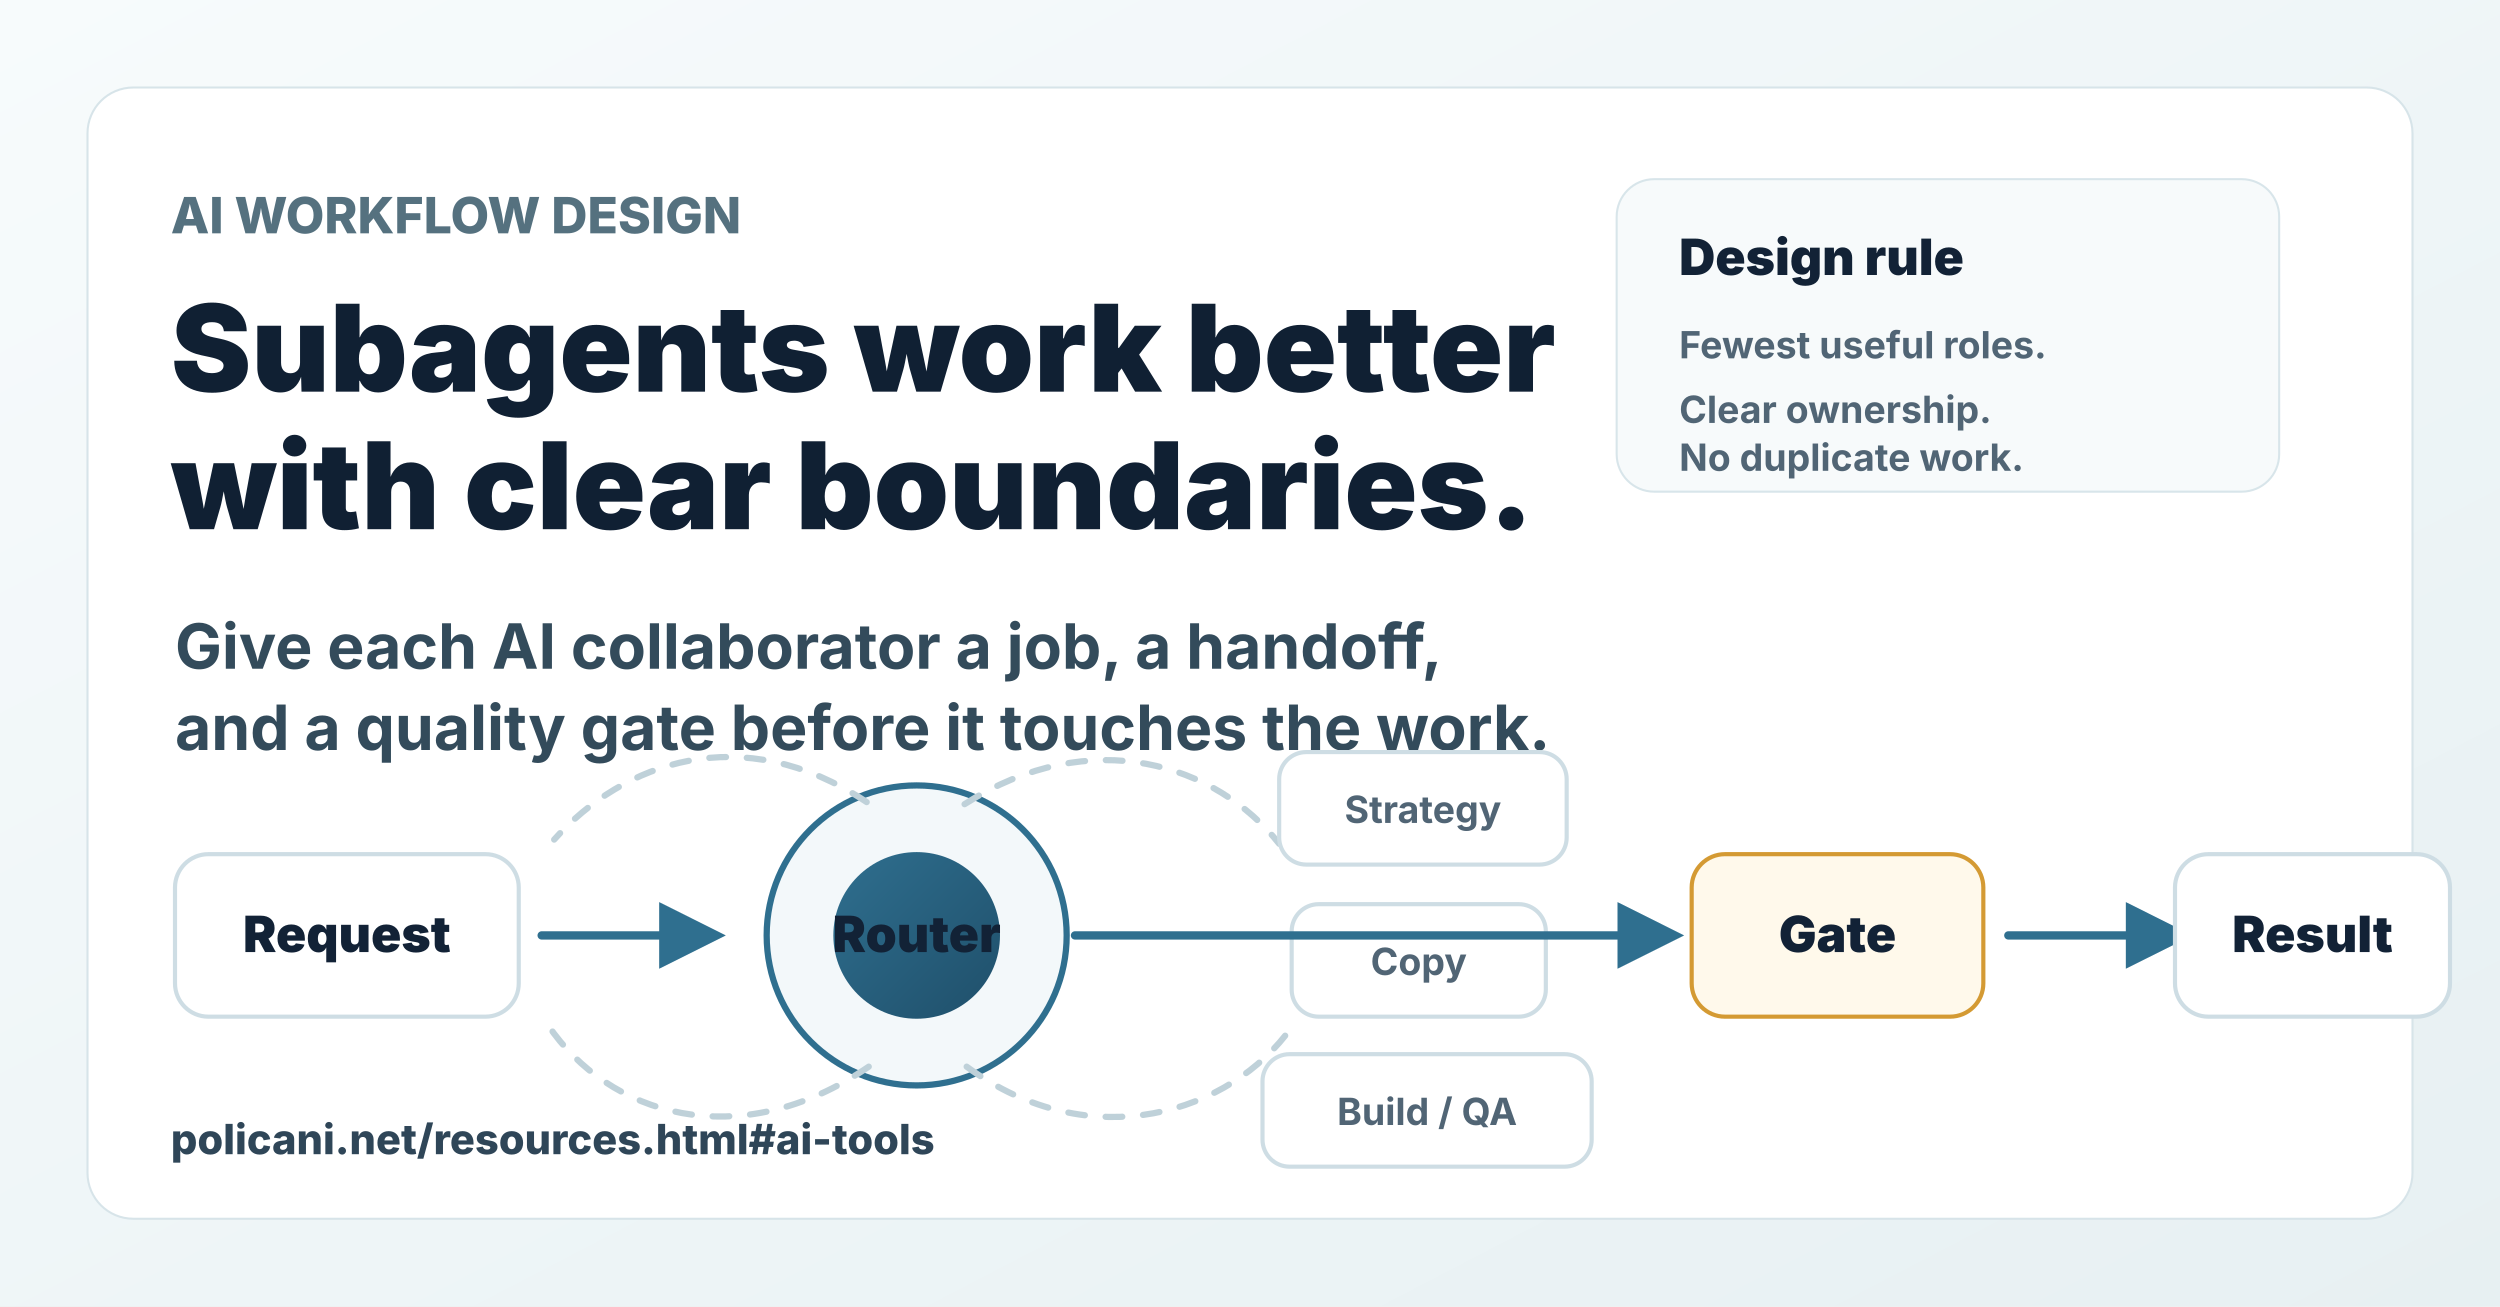
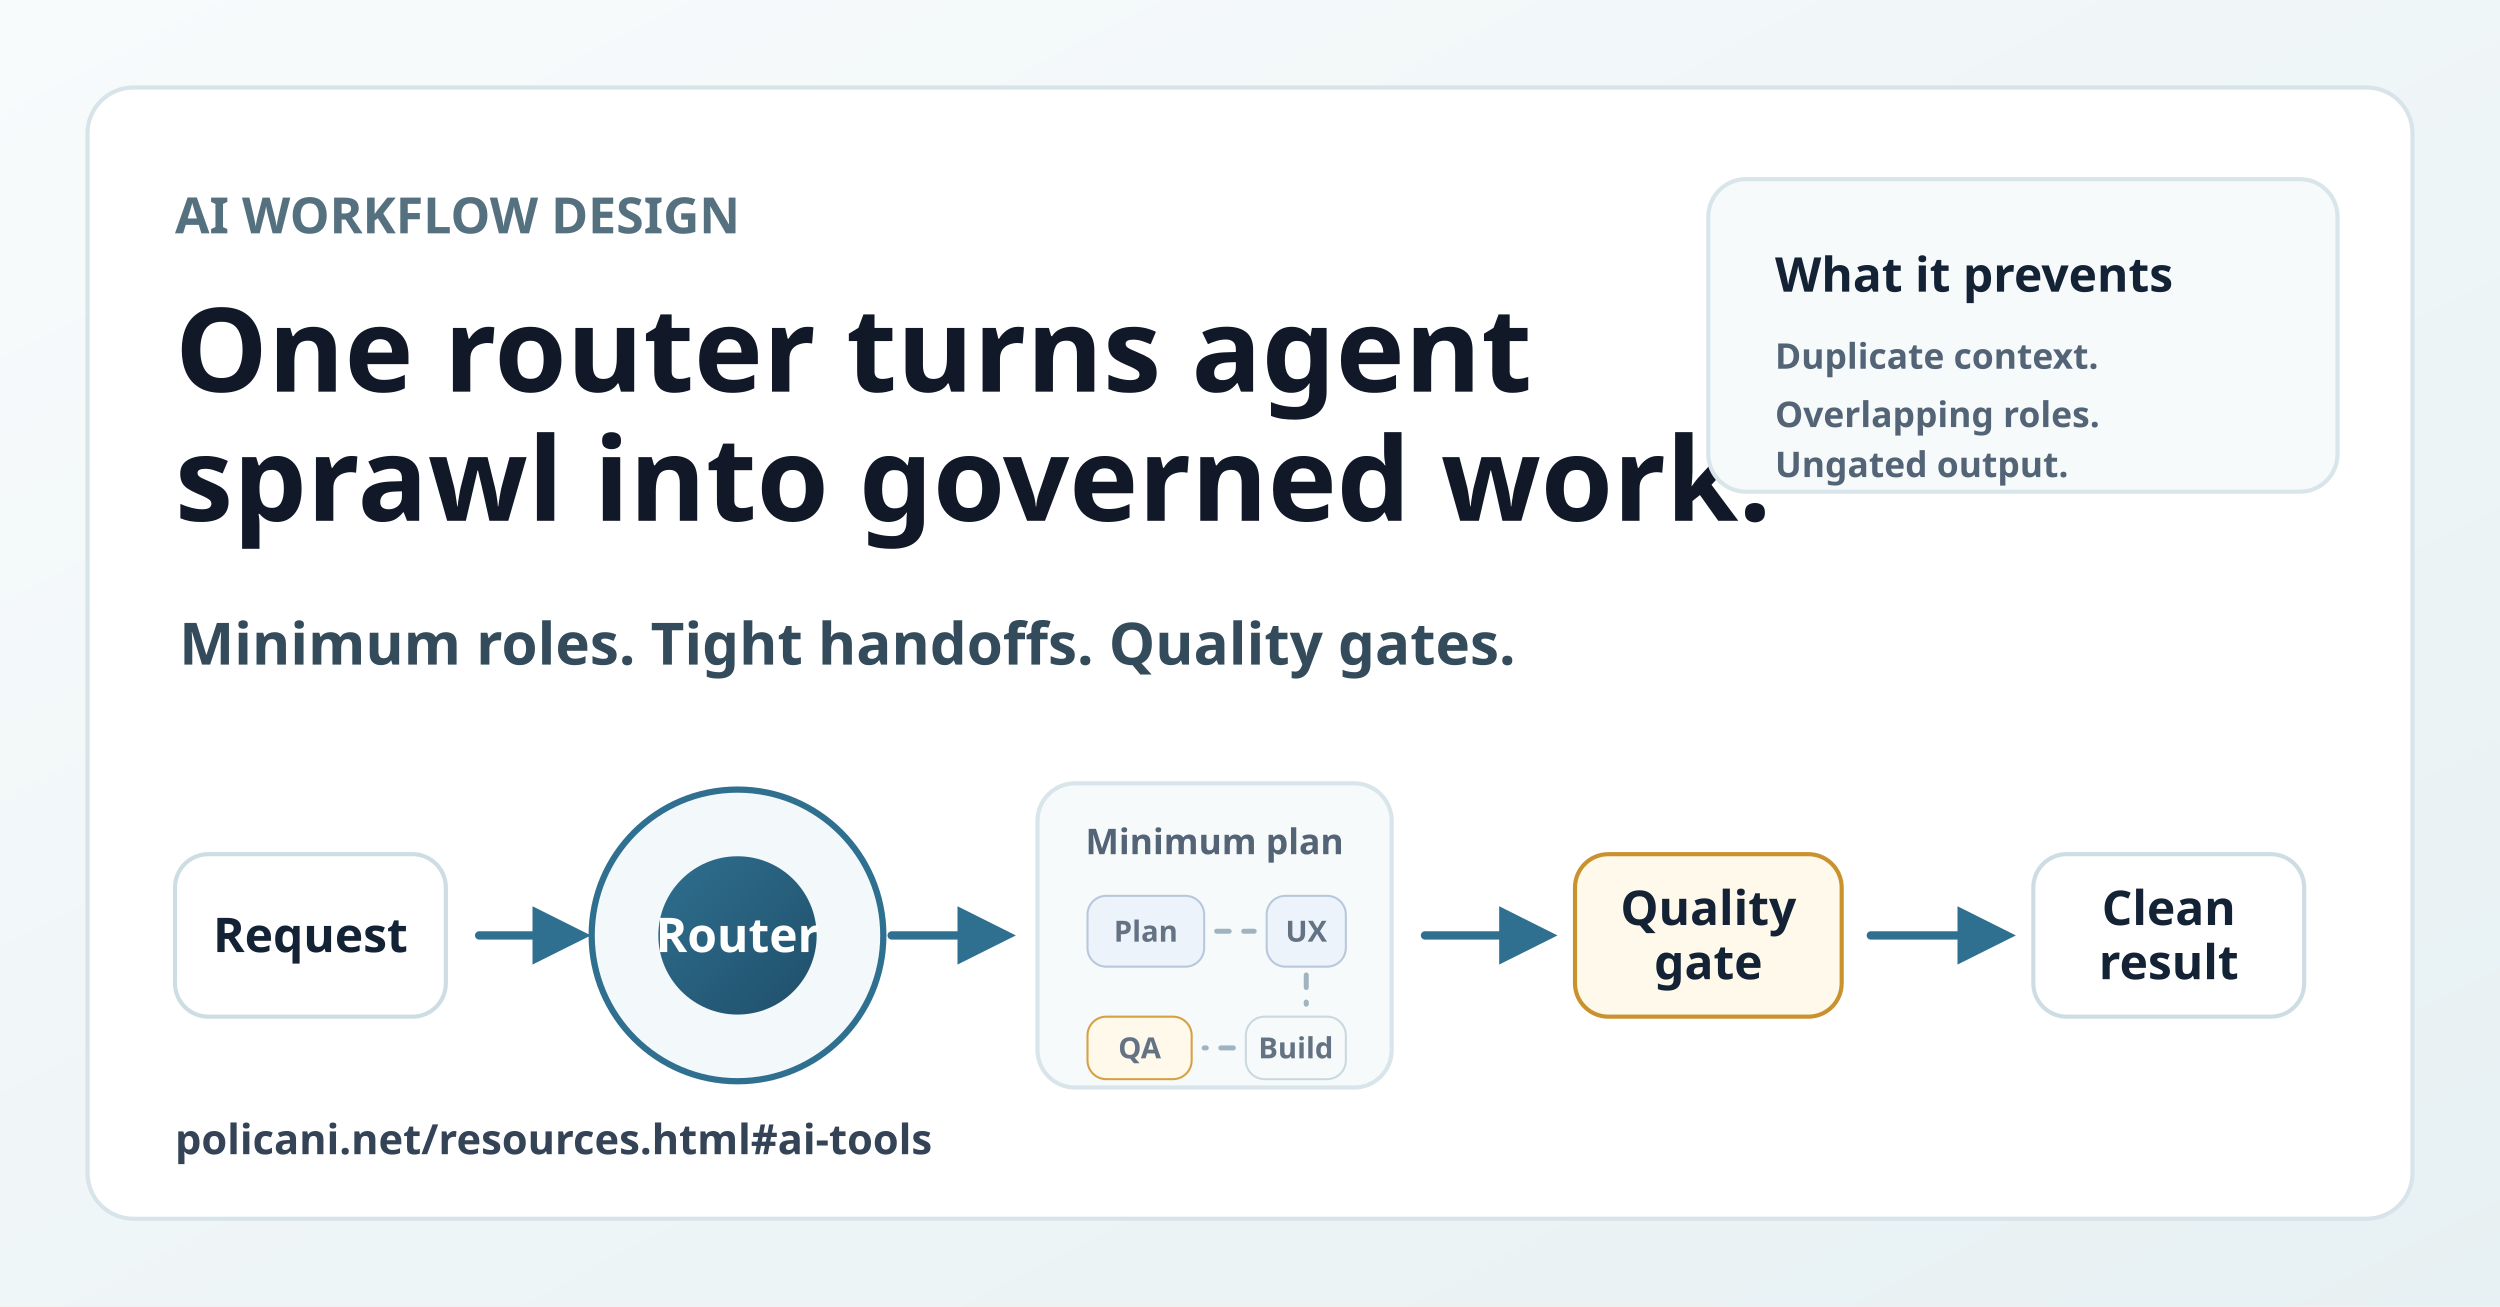
- <svg xmlns="http://www.w3.org/2000/svg" viewBox="0 0 1200 627" role="img" aria-label="Subagents work better with boundaries: one request, one router, focused capabilities, one useful result.">
+ <svg xmlns="http://www.w3.org/2000/svg" viewBox="0 0 1200 627" role="img" aria-label="Subagent Operating Model social card: one router routes to minimum capabilities, gates quality, and returns a clean result.">
  <defs>
    <linearGradient id="bg" x1="0" y1="0" x2="1" y2="1">
-       <stop offset="0" stop-color="#f7fbfc" />
-       <stop offset="0.55" stop-color="#eef5f7" />
+       <stop offset="0" stop-color="#f8fbfc" />
+       <stop offset="0.56" stop-color="#eef5f7" />
      <stop offset="1" stop-color="#e7f0f2" />
    </linearGradient>
    <linearGradient id="router" x1="0" y1="0" x2="1" y2="1">
      <stop offset="0" stop-color="#2f6f8f" />
      <stop offset="1" stop-color="#1f4f6a" />
    </linearGradient>
-     <marker id="arrow" viewBox="0 0 10 10" refX="8" refY="5" markerWidth="8" markerHeight="8" orient="auto">
+     <marker id="arrow" viewBox="0 0 10 10" refX="8" refY="5" markerWidth="7" markerHeight="7" orient="auto">
      <path d="M0 0 L10 5 L0 10 z" fill="#2f6f8f" />
    </marker>
    <style>
-       text{font-family:Inter,Segoe UI,Arial,sans-serif}
-       .eyebrow{font-size:24px;font-weight:800;fill:#55717f}
-       .title{font-size:58px;font-weight:900;fill:#102033}
-       .subtitle{font-size:30px;font-weight:700;fill:#334b5b}
-       .label{font-size:24px;font-weight:850;fill:#122236}
-       .small{font-size:18px;font-weight:750;fill:#516575}
-       .footer{font-size:20px;font-weight:800;fill:#2f4658}
+       text{font-family:"Segoe UI Variable Text","Segoe UI",ui-sans-serif,system-ui,sans-serif;letter-spacing:0}
+       .eyebrow{font-family:"Segoe UI Variable Small","Segoe UI",ui-sans-serif,system-ui,sans-serif;font-size:24px;font-weight:780;fill:#55717f}
+       .title{font-family:"Segoe UI Variable Display","Segoe UI",ui-sans-serif,system-ui,sans-serif;font-size:56px;font-weight:780;fill:#111827}
+       .subtitle{font-size:28px;font-weight:650;fill:#334b5b}
+       .label{font-size:23px;font-weight:760;fill:#142235}
+       .small{font-size:17px;font-weight:700;fill:#536476}
+       .tiny{font-size:14px;font-weight:700;fill:#647383}
+       .footer{font-size:20px;font-weight:760;fill:#344456}
+       .reverse{fill:#ffffff}
      .node{fill:#fff;stroke:#cedde4;stroke-width:2}
-       .accent{fill:#fff9eb;stroke:#d49a33;stroke-width:2}
+       .lane{fill:#f7fafb;stroke:#d8e5ea;stroke-width:2}
+       .gate{fill:#fff9eb;stroke:#c9922e;stroke-width:2}
      .flow{fill:none;stroke:#2f6f8f;stroke-width:4;stroke-linecap:round}
-       .soft{fill:none;stroke:#bfd1d9;stroke-width:3;stroke-dasharray:8 10;stroke-linecap:round}
+       .handoff{fill:none;stroke:#9fb4c0;stroke-width:2.4;stroke-dasharray:6 7;stroke-linecap:round}
    </style>
  </defs>
  <rect width="1200" height="627" fill="url(#bg)" />
-   <rect x="42" y="42" width="1116" height="543" rx="22" fill="#ffffff" stroke="#d7e4e9" />
-   <text x="82" y="112" class="eyebrow">AI WORKFLOW DESIGN</text>
-   <text x="82" y="188" class="title">Subagents work better</text>
-   <text x="82" y="254" class="title">with clear boundaries.</text>
-   <text x="84" y="321" class="subtitle">Give each AI collaborator a job, a handoff,</text>
-   <text x="84" y="360" class="subtitle">and a quality gate before it touches the work.</text>
+   <rect x="42" y="42" width="1116" height="543" rx="22" fill="#ffffff" stroke="#d7e4e9" stroke-width="2" />
+   <text x="84" y="112" class="eyebrow">AI WORKFLOW DESIGN</text>
+   <text x="84" y="188" class="title">One router turns agent</text>
+   <text x="84" y="250" class="title">sprawl into governed work.</text>
+   <text x="86" y="319" class="subtitle">Minimum roles. Tight handoffs. Quality gates.</text>
+   <g transform="translate(820 86)">
+     <rect class="lane" width="302" height="150" rx="18" />
+     <text x="32" y="54" class="label">What it prevents</text>
+     <text x="32" y="91" class="small">Duplicate context.</text>
+     <text x="32" y="119" class="small">Overlapping roles.</text>
+     <text x="32" y="143" class="small">Ungated output.</text>
+   </g>
  <g transform="translate(84 410)">
-     <rect class="node" x="0" y="0" width="165" height="78" rx="16" />
-     <text x="82.5" y="47" text-anchor="middle" class="label">Request</text>
-     <path class="flow" d="M176 39 H258" marker-end="url(#arrow)" />
-     <circle cx="356" cy="39" r="72" fill="#f3f8fa" stroke="#2f6f8f" stroke-width="3" />
-     <circle cx="356" cy="39" r="40" fill="url(#router)" />
-     <text x="356" y="47" text-anchor="middle" class="label" fill="#ffffff">Router</text>
-     <path class="soft" d="M332 -25 C272 -65 215 -44 182 -7" />
-     <path class="soft" d="M379 -24 C440 -63 500 -43 530 -5" />
-     <path class="soft" d="M333 102 C270 145 208 125 179 82" />
-     <path class="soft" d="M380 102 C440 146 507 124 536 83" />
-     <rect class="node" x="530" y="-49" width="138" height="54" rx="13" />
-     <text x="599" y="-15" text-anchor="middle" class="small">Strategy</text>
-     <rect class="node" x="536" y="24" width="122" height="54" rx="13" />
-     <text x="597" y="58" text-anchor="middle" class="small">Copy</text>
-     <rect class="node" x="522" y="96" width="158" height="54" rx="13" />
-     <text x="601" y="130" text-anchor="middle" class="small">Build / QA</text>
-     <path class="flow" d="M432 39 H718" marker-end="url(#arrow)" />
-     <rect class="accent" x="728" y="0" width="140" height="78" rx="16" />
-     <text x="798" y="47" text-anchor="middle" class="label">Gate</text>
-     <path class="flow" d="M880 39 H962" marker-end="url(#arrow)" />
-     <rect class="node" x="960" y="0" width="132" height="78" rx="16" />
-     <text x="1026" y="47" text-anchor="middle" class="label">Result</text>
+     <rect class="node" x="0" y="0" width="130" height="78" rx="16" />
+     <text x="65" y="47" text-anchor="middle" class="label">Request</text>
+     <path class="flow" d="M146 39 H194" marker-end="url(#arrow)" />
+     <circle cx="270" cy="39" r="70" fill="#f3f8fa" stroke="#2f6f8f" stroke-width="3" />
+     <circle cx="270" cy="39" r="38" fill="url(#router)" />
+     <text x="270" y="47" text-anchor="middle" class="label reverse">Router</text>
+     <path class="flow" d="M344 39 H398" marker-end="url(#arrow)" />
+     <g transform="translate(414 -34)">
+       <rect class="lane" width="170" height="146" rx="18" />
+       <text x="85" y="34" text-anchor="middle" class="small">Minimum plan</text>
+       <rect x="24" y="54" width="56" height="34" rx="9" fill="#edf3fb" stroke="#b8c8dc" />
+       <text x="52" y="76" text-anchor="middle" class="tiny">Plan</text>
+       <path class="handoff" d="M86 71 H104" />
+       <rect x="110" y="54" width="38" height="34" rx="9" fill="#edf3fb" stroke="#b8c8dc" />
+       <text x="129" y="76" text-anchor="middle" class="tiny">UX</text>
+       <path class="handoff" d="M129 92 V106" />
+       <rect x="100" y="112" width="48" height="30" rx="9" fill="#f7fafb" stroke="#cbd9df" />
+       <text x="124" y="132" text-anchor="middle" class="tiny">Build</text>
+       <path class="handoff" d="M94 127 H80" />
+       <rect x="24" y="112" width="50" height="30" rx="9" fill="#fff9eb" stroke="#d6a044" />
+       <text x="49" y="132" text-anchor="middle" class="tiny">QA</text>
+     </g>
+     <path class="flow" d="M600 39 H658" marker-end="url(#arrow)" />
+     <rect class="gate" x="672" y="0" width="128" height="78" rx="16" />
+     <text x="736" y="34" text-anchor="middle" class="label">Quality</text>
+     <text x="736" y="60" text-anchor="middle" class="label">gate</text>
+     <path class="flow" d="M814 39 H878" marker-end="url(#arrow)" />
+     <rect class="node" x="892" y="0" width="130" height="78" rx="16" />
+     <text x="957" y="34" text-anchor="middle" class="label">Clean</text>
+     <text x="957" y="60" text-anchor="middle" class="label">result</text>
  </g>
-   <rect x="776" y="86" width="318" height="150" rx="18" fill="#f7fafb" stroke="#d8e5ea" />
-   <text x="806" y="132" class="label">Design rule</text>
-   <text x="806" y="172" class="small">Fewest useful roles.</text>
-   <text x="806" y="203" class="small">Clear ownership.</text>
-   <text x="806" y="226" class="small">No duplicate work.</text>
-   <text x="82" y="554" class="footer">policani.net/resources.html#ai-tools</text>
+   <text x="84" y="554" class="footer">policani.net/resources.html#ai-tools</text>
</svg>
